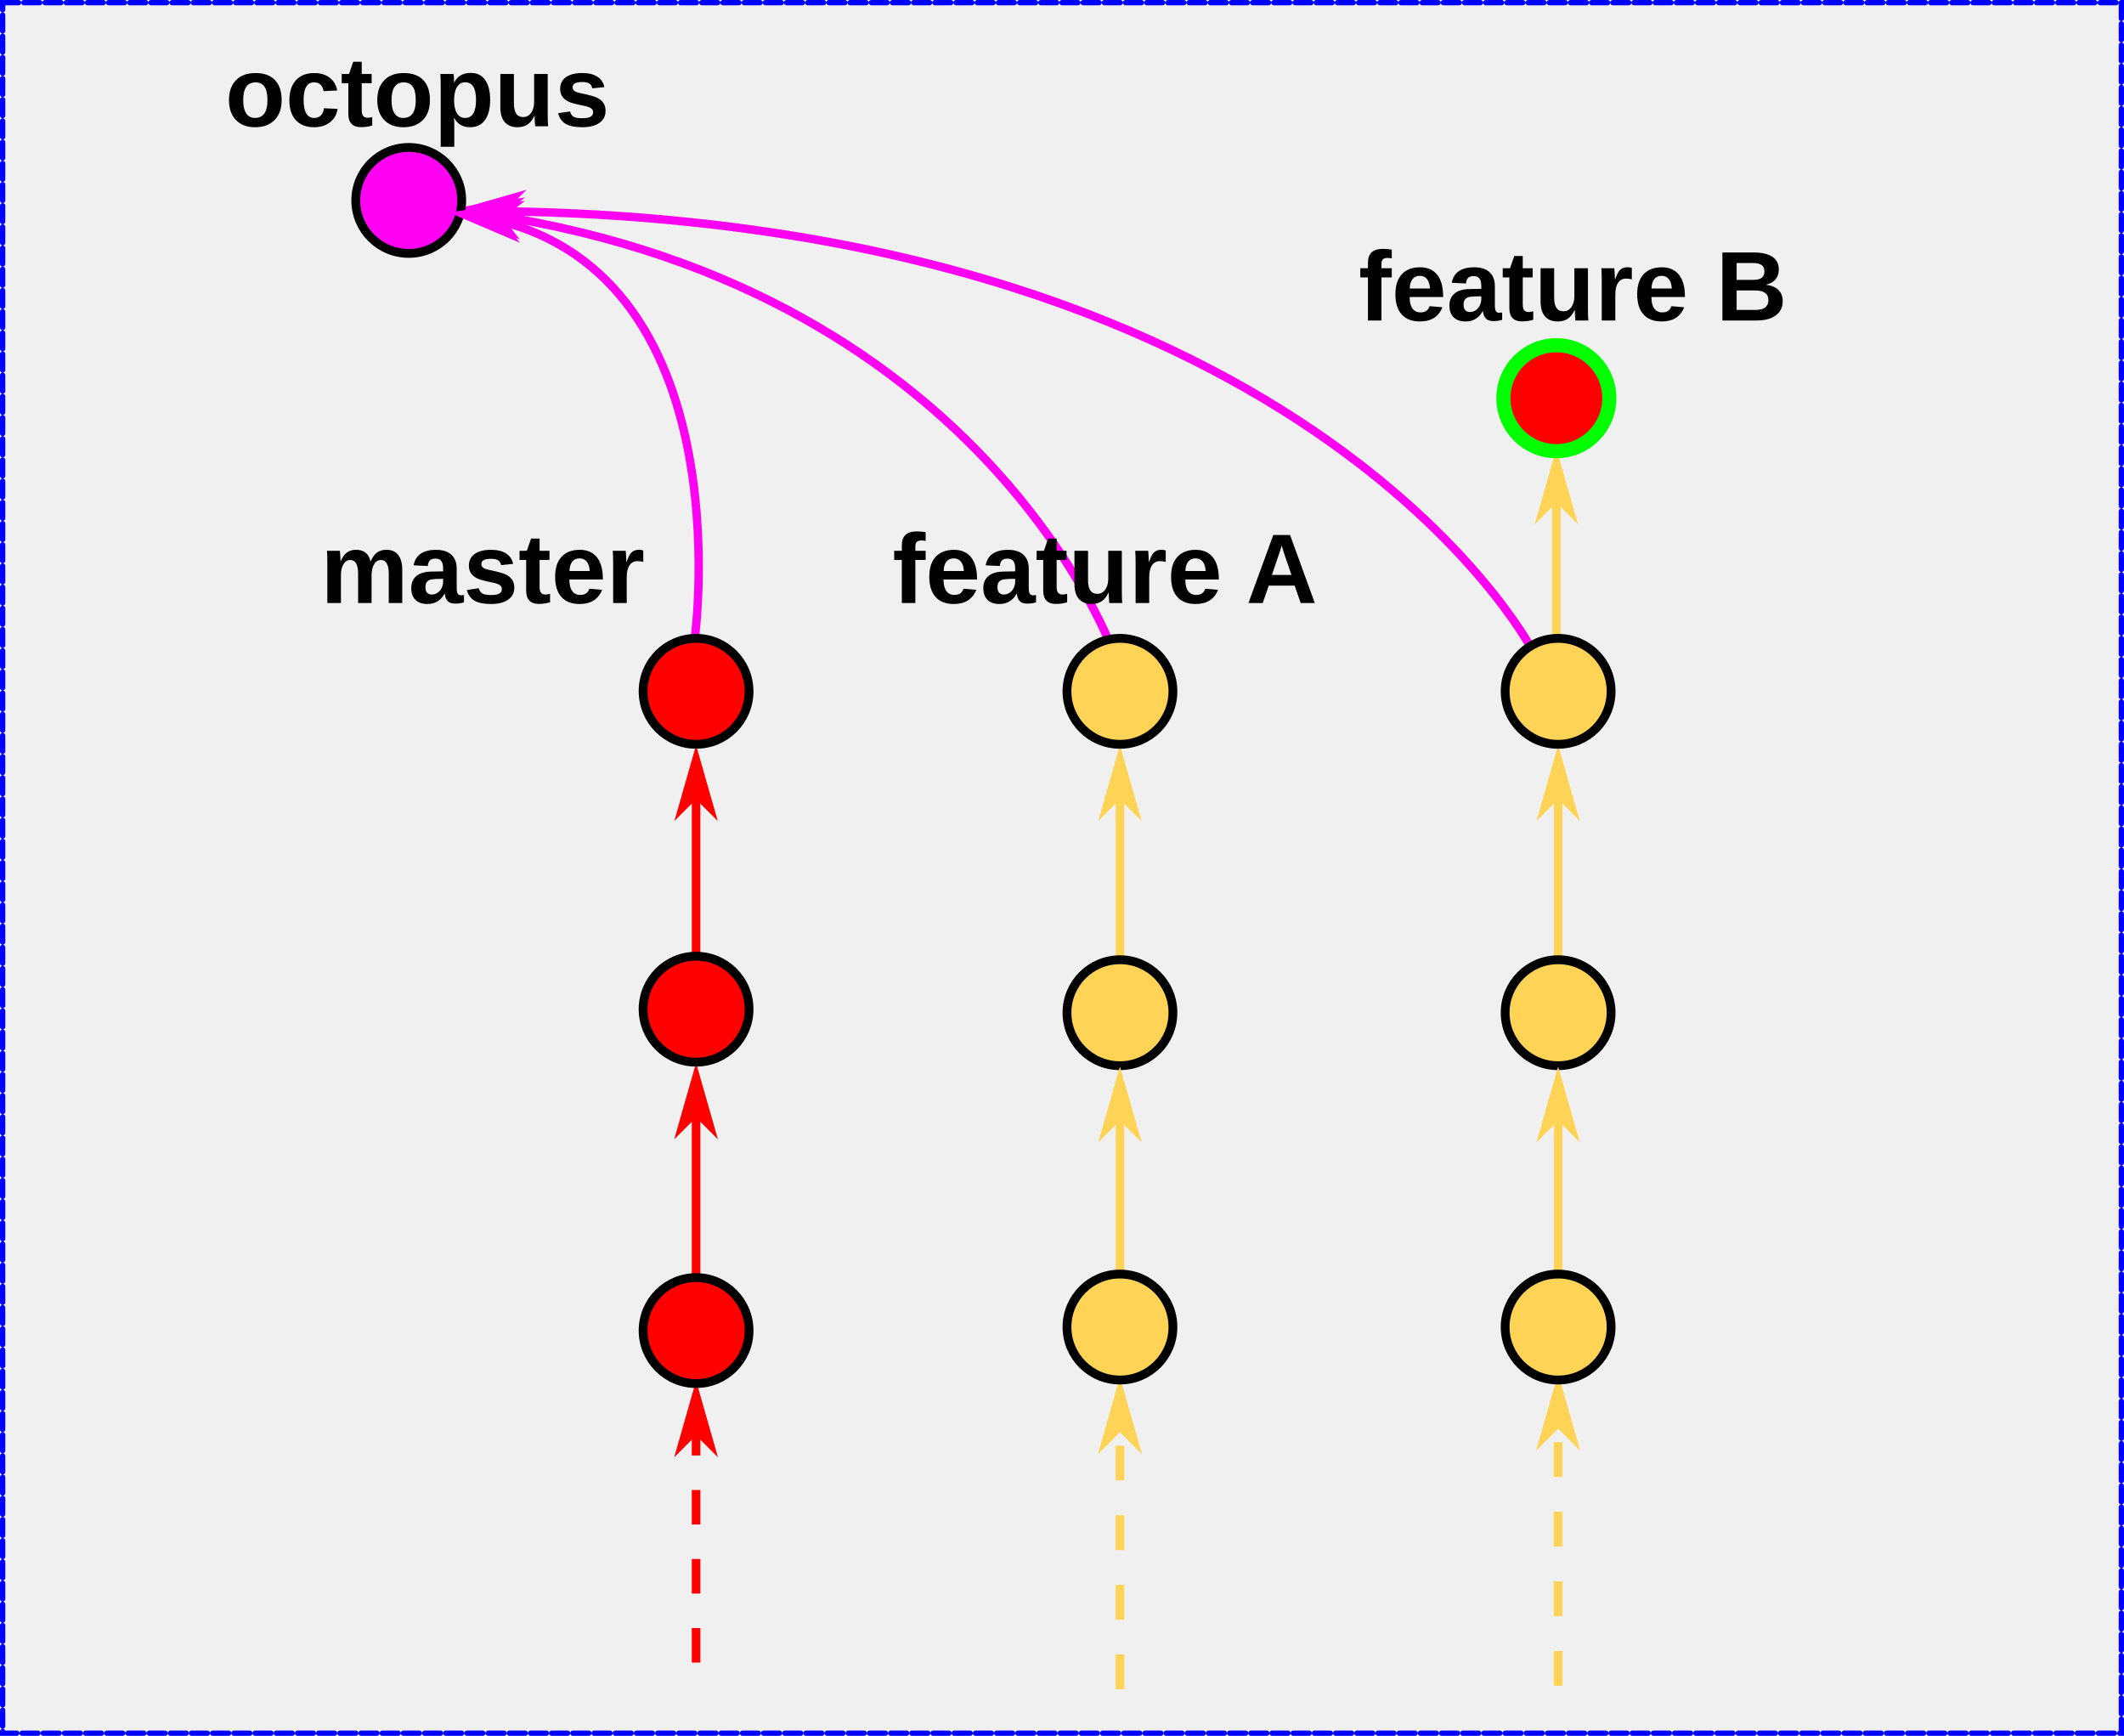
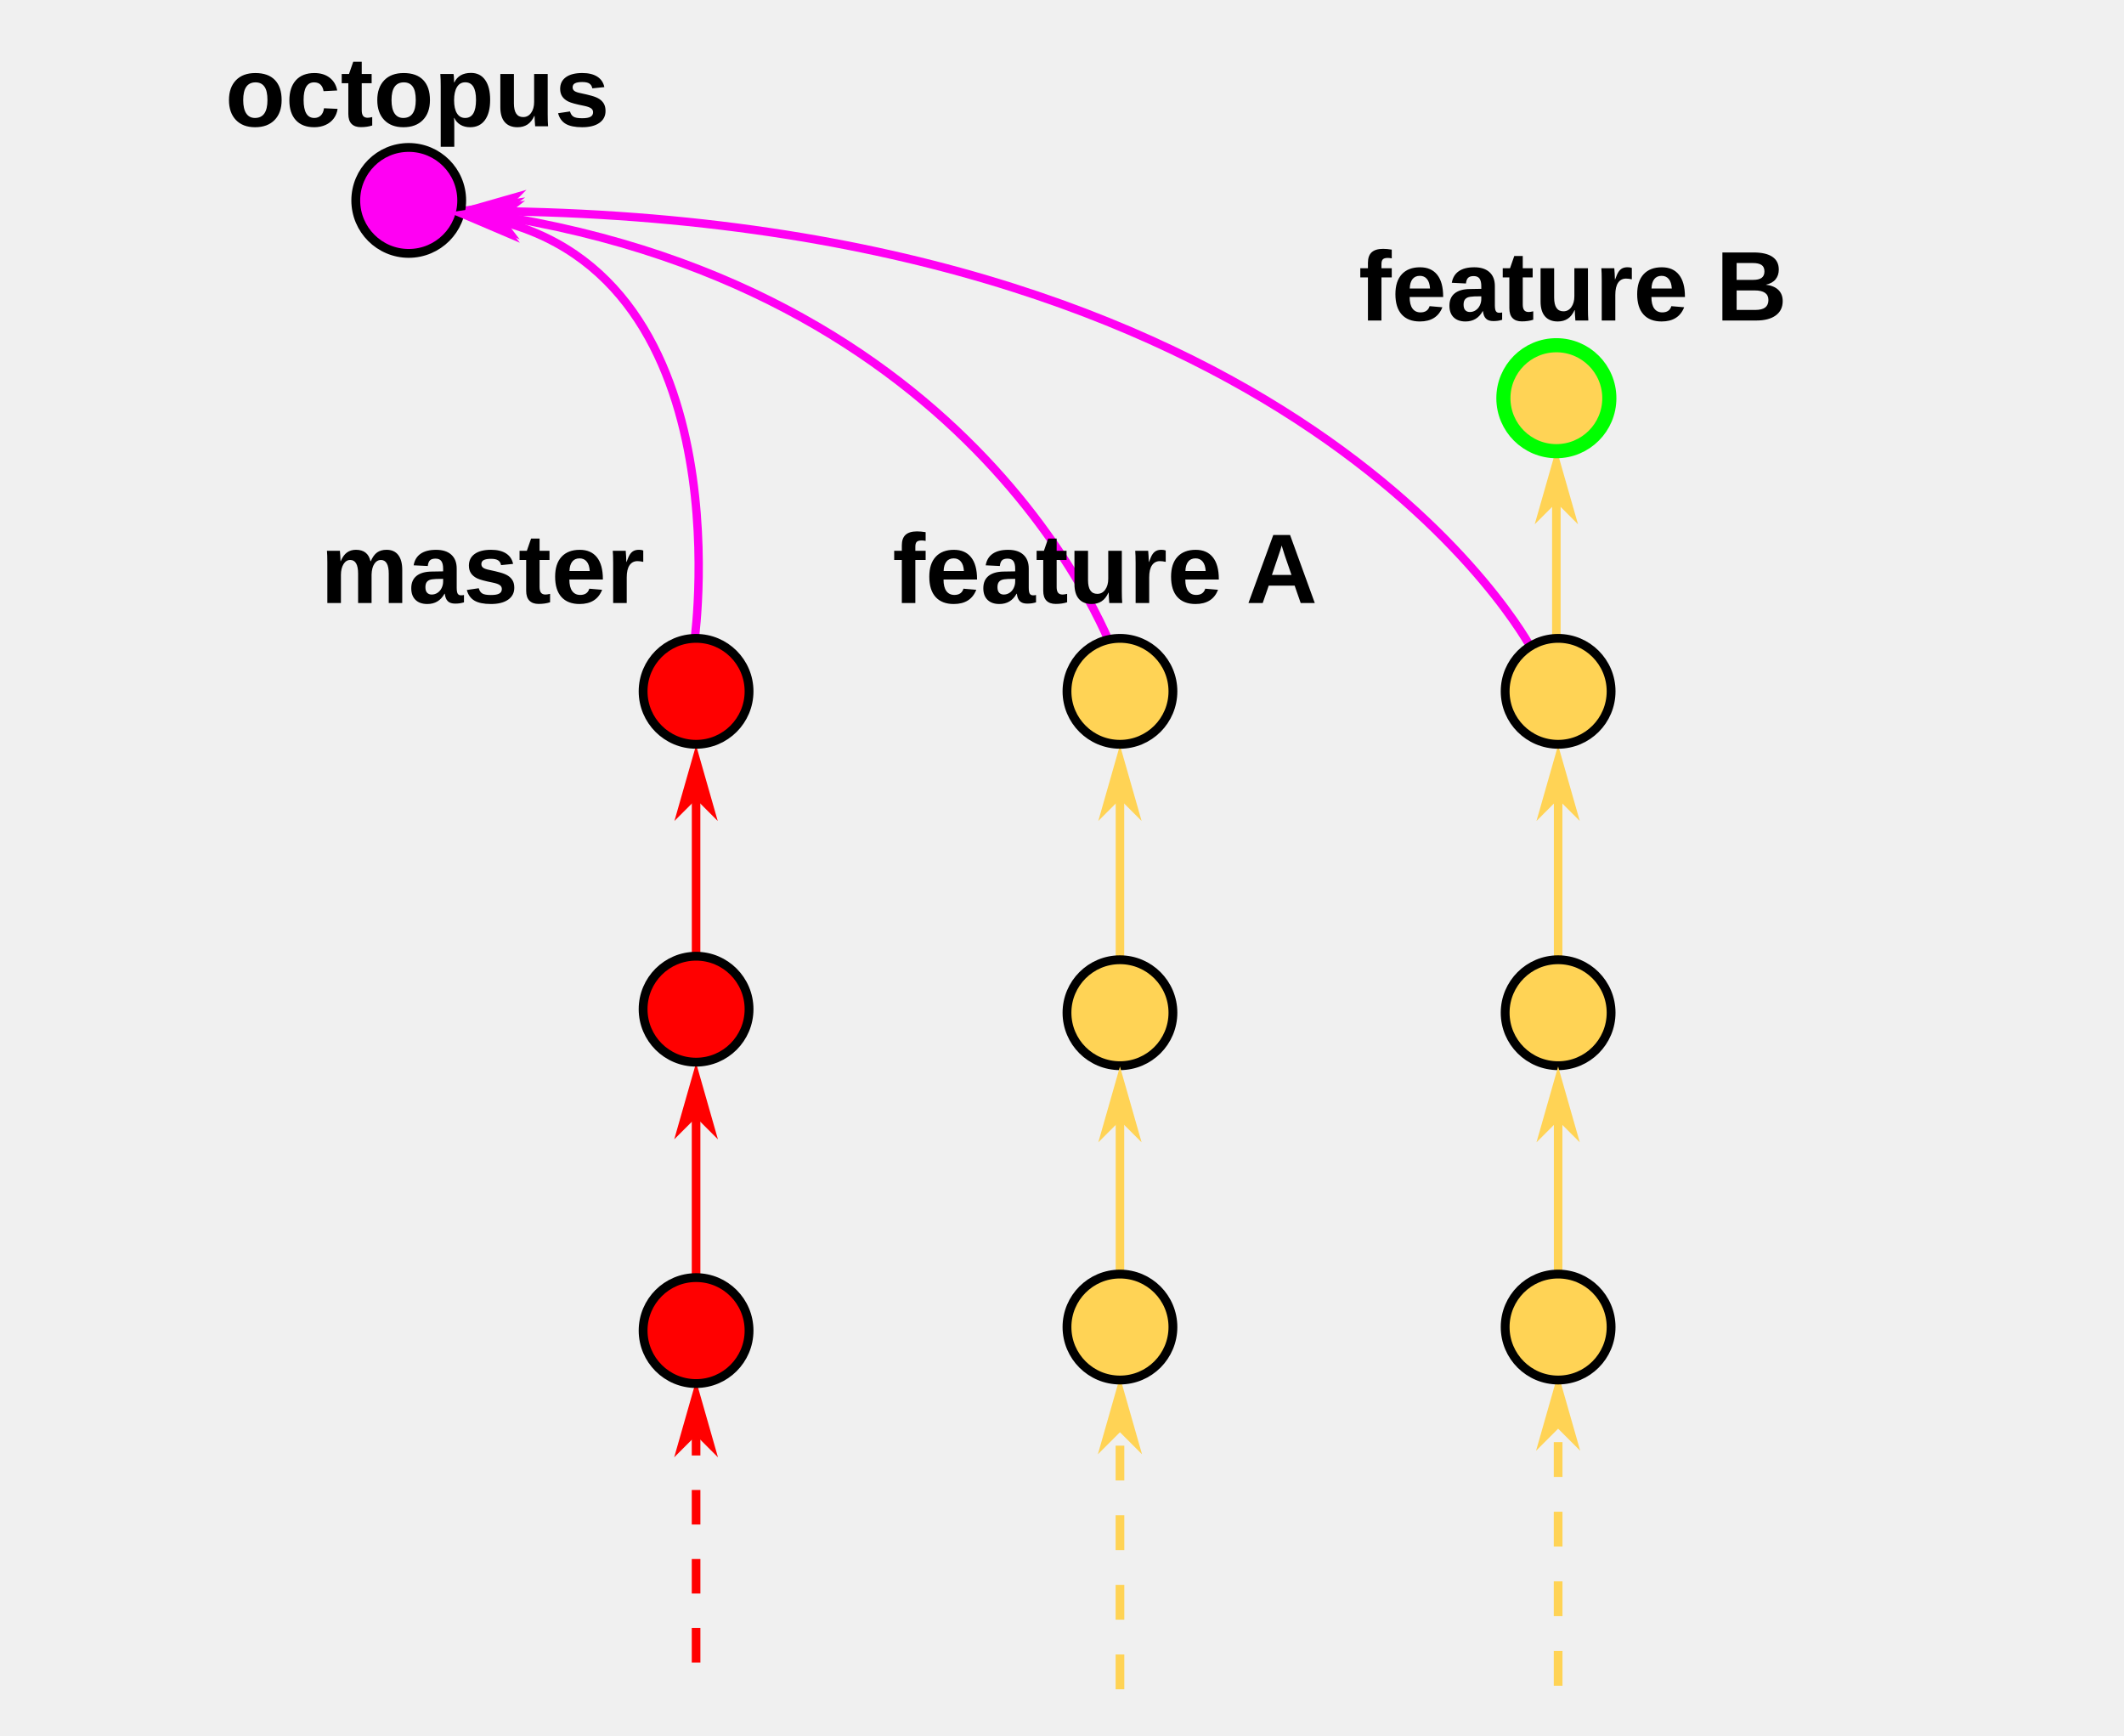
<svg xmlns="http://www.w3.org/2000/svg" xmlns:ns1="http://www.openswatchbook.org/uri/2009/osb" width="1203" height="983" id="svg2" version="1.1">
  <defs id="defs4">
    <marker style="overflow:visible" id="Arrow1Mend" refX="0" refY="0" orient="auto">
      <path transform="matrix(-0.4,0,0,-0.4,-4,0)" style="fill-rule:evenodd;stroke:#000000;stroke-width:1pt" d="M 0,0 5,-5 -12.5,0 5,5 0,0 z" id="path4070" />
    </marker>
    <marker style="overflow:visible" id="TriangleOutL" refX="0" refY="0" orient="auto">
      <path transform="scale(0.8,0.8)" style="fill-rule:evenodd;stroke:#000000;stroke-width:1pt" d="m 5.77,0 -8.65,5 0,-10 8.65,5 z" id="path4203" />
    </marker>
    <marker style="overflow:visible" id="EmptyTriangleInL" refX="0" refY="0" orient="auto">
      <path transform="matrix(-0.8,0,0,-0.8,4.8,0)" style="fill:#ffffff;fill-rule:evenodd;stroke:#000000;stroke-width:1pt" d="m 5.77,0 -8.65,5 0,-10 8.65,5 z" id="path4212" />
    </marker>
    <marker style="overflow:visible" id="EmptyTriangleOutL" refX="0" refY="0" orient="auto">
      <path transform="matrix(0.8,0,0,0.8,-4.8,0)" style="fill:#ffffff;fill-rule:evenodd;stroke:#000000;stroke-width:1pt" d="m 5.77,0 -8.65,5 0,-10 8.65,5 z" id="path4221" />
    </marker>
    <linearGradient id="linearGradient9318">
      <stop id="stop9328" offset="0" style="stop-color:#ff0000;stop-opacity:0.247;" />
      <stop style="stop-color:#ff0000;stop-opacity:0.122;" offset="0.5" id="stop9334" />
      <stop id="stop9322" offset="1" style="stop-color:#ff0000;stop-opacity:0;" />
    </linearGradient>
    <linearGradient id="linearGradient9310">
      <stop id="stop9312" offset="0" style="stop-color:#ff0000;stop-opacity:1;" />
      <stop id="stop9314" offset="1" style="stop-color:#ff0000;stop-opacity:0;" />
    </linearGradient>
    <linearGradient ns1:paint="solid" id="linearGradient7685">
      <stop id="stop7687" offset="0" style="stop-color:#ff993b;stop-opacity:1;" />
    </linearGradient>
    <linearGradient id="linearGradient6243">
      <stop id="stop6245" offset="0" style="stop-color:#ff993b;stop-opacity:1;" />
      <stop id="stop6247" offset="1" style="stop-color:#ff993b;stop-opacity:0;" />
    </linearGradient>
    <linearGradient ns1:paint="solid" id="linearGradient6187">
      <stop id="stop6189" offset="0" style="stop-color:#ff973b;stop-opacity:1;" />
    </linearGradient>
    <linearGradient id="linearGradient6171">
      <stop id="stop6173" offset="0" style="stop-color:#e60000;stop-opacity:1;" />
      <stop id="stop6175" offset="1" style="stop-color:#000000;stop-opacity:0;" />
    </linearGradient>
    <marker style="overflow:visible" id="Arrow2Lend" refX="0" refY="0" orient="auto">
      <path transform="matrix(-1.1,0,0,-1.1,-1.1,0)" d="M 8.719,4.034 -2.207,0.016 8.719,-4.002 c -1.745,2.372 -1.735,5.617 -6e-7,8.035 z" style="fill-rule:evenodd;stroke-width:0.625;stroke-linejoin:round" id="path4082" />
    </marker>
    <marker style="overflow:visible" id="Arrow1Mend-8" refX="0" refY="0" orient="auto">
      <path transform="matrix(-0.4,0,0,-0.4,-4,0)" style="fill-rule:evenodd;stroke:#000000;stroke-width:1pt" d="M 0,0 5,-5 -12.5,0 5,5 0,0 z" id="path4070-5" />
    </marker>
    <marker style="overflow:visible" id="Arrow1Mend-5" refX="0" refY="0" orient="auto">
      <path transform="matrix(-0.4,0,0,-0.4,-4,0)" style="fill-rule:evenodd;stroke:#000000;stroke-width:1pt" d="M 0,0 5,-5 -12.5,0 5,5 0,0 z" id="path4070-2" />
    </marker>
    <marker style="overflow:visible" id="Arrow1Mend-2" refX="0" refY="0" orient="auto">
      <path transform="matrix(-0.4,0,0,-0.4,-4,0)" style="fill-rule:evenodd;stroke:#000000;stroke-width:1pt" d="M 0,0 5,-5 -12.5,0 5,5 0,0 z" id="path4070-8" />
    </marker>
    <marker style="overflow:visible" id="Arrow1Mend-87" refX="0" refY="0" orient="auto">
      <path transform="matrix(-0.4,0,0,-0.4,-4,0)" style="fill-rule:evenodd;stroke:#000000;stroke-width:1pt" d="M 0,0 5,-5 -12.5,0 5,5 0,0 z" id="path4070-4" />
    </marker>
    <marker style="overflow:visible" id="Arrow1Mend-0" refX="0" refY="0" orient="auto">
      <path transform="matrix(-0.4,0,0,-0.4,-4,0)" style="fill-rule:evenodd;stroke:#000000;stroke-width:1pt" d="M 0,0 5,-5 -12.5,0 5,5 0,0 z" id="path4070-59" />
    </marker>
    <marker style="overflow:visible" id="Arrow1Mend-7" refX="0" refY="0" orient="auto">
      <path transform="matrix(-0.4,0,0,-0.4,-4,0)" style="fill-rule:evenodd;stroke:#000000;stroke-width:1pt" d="M 0,0 5,-5 -12.5,0 5,5 0,0 z" id="path4070-40" />
    </marker>
    <marker style="overflow:visible" id="Arrow1Mend-1" refX="0" refY="0" orient="auto">
      <path transform="matrix(-0.4,0,0,-0.4,-4,0)" style="fill-rule:evenodd;stroke:#000000;stroke-width:1pt" d="M 0,0 5,-5 -12.5,0 5,5 0,0 z" id="path4070-7" />
    </marker>
    <marker style="overflow:visible" id="Arrow1Mend-09" refX="0" refY="0" orient="auto">
      <path transform="matrix(-0.4,0,0,-0.4,-4,0)" style="fill-rule:evenodd;stroke:#000000;stroke-width:1pt" d="M 0,0 5,-5 -12.5,0 5,5 0,0 z" id="path4070-48" />
    </marker>
    <marker style="overflow:visible" id="Arrow1Mendu" refX="0" refY="0" orient="auto">
      <path transform="matrix(-0.4,0,0,-0.4,-4,0)" style="stroke:#ff00f3;stroke-width:1pt;fill:#ff00f3;fill-rule:evenodd" d="M 0,0 5,-5 -12.5,0 5,5 0,0 z" id="path7168" />
    </marker>
    <marker style="overflow:visible" id="Arrow1MendI" refX="0" refY="0" orient="auto">
      <path transform="matrix(-0.4,0,0,-0.4,-4,0)" style="stroke:#ffd355;stroke-width:1pt;fill:#ffd355;fill-rule:evenodd" d="M 0,0 5,-5 -12.5,0 5,5 0,0 z" id="path7171" />
    </marker>
    <marker style="overflow:visible" id="Arrow1Mendz" refX="0" refY="0" orient="auto">
      <path transform="matrix(-0.4,0,0,-0.4,-4,0)" style="stroke:#ffd355;stroke-width:1pt;fill:#ffd355;fill-rule:evenodd" d="M 0,0 5,-5 -12.5,0 5,5 0,0 z" id="path7174" />
    </marker>
    <marker style="overflow:visible" id="Arrow1MendW" refX="0" refY="0" orient="auto">
      <path transform="matrix(-0.4,0,0,-0.4,-4,0)" style="stroke:#ff0000;stroke-width:1pt;fill:#ff0000;fill-rule:evenodd" d="M 0,0 5,-5 -12.5,0 5,5 0,0 z" id="path7177" />
    </marker>
    <marker style="overflow:visible" id="Arrow1Mendb" refX="0" refY="0" orient="auto">
      <path transform="matrix(-0.4,0,0,-0.4,-4,0)" style="stroke:#ffd355;stroke-width:1pt;fill:#ffd355;fill-rule:evenodd" d="M 0,0 5,-5 -12.5,0 5,5 0,0 z" id="path7180" />
    </marker>
    <marker style="overflow:visible" id="Arrow1MendM" refX="0" refY="0" orient="auto">
      <path transform="matrix(-0.4,0,0,-0.4,-4,0)" style="stroke:#ff00f3;stroke-width:1pt;fill:#ff00f3;fill-rule:evenodd" d="M 0,0 5,-5 -12.5,0 5,5 0,0 z" id="path7183" />
    </marker>
    <marker style="overflow:visible" id="Arrow1Mendf" refX="0" refY="0" orient="auto">
      <path transform="matrix(-0.4,0,0,-0.4,-4,0)" style="stroke:#ff0000;stroke-width:1pt;fill:#ff0000;fill-rule:evenodd" d="M 0,0 5,-5 -12.5,0 5,5 0,0 z" id="path7186" />
    </marker>
    <marker style="overflow:visible" id="Arrow1Mend1" refX="0" refY="0" orient="auto">
      <path transform="matrix(-0.4,0,0,-0.4,-4,0)" style="stroke:#ffd355;stroke-width:1pt;fill:#ffd355;fill-rule:evenodd" d="M 0,0 5,-5 -12.5,0 5,5 0,0 z" id="path7189" />
    </marker>
    <marker style="overflow:visible" id="Arrow1MendU" refX="0" refY="0" orient="auto">
      <path transform="matrix(-0.4,0,0,-0.4,-4,0)" style="stroke:#ff0000;stroke-width:1pt;fill:#ff0000;fill-rule:evenodd" d="M 0,0 5,-5 -12.5,0 5,5 0,0 z" id="path7192" />
    </marker>
    <marker style="overflow:visible" id="Arrow1Mend7" refX="0" refY="0" orient="auto">
      <path transform="matrix(-0.4,0,0,-0.4,-4,0)" style="stroke:#ffd355;stroke-width:1pt;fill:#ffd355;fill-rule:evenodd" d="M 0,0 5,-5 -12.5,0 5,5 0,0 z" id="path7195" />
    </marker>
    <marker style="overflow:visible" id="Arrow1Mendp" refX="0" refY="0" orient="auto">
      <path transform="matrix(-0.4,0,0,-0.4,-4,0)" style="stroke:#ffd355;stroke-width:1pt;fill:#ffd355;fill-rule:evenodd" d="M 0,0 5,-5 -12.5,0 5,5 0,0 z" id="path7198" />
    </marker>
    <marker style="overflow:visible" id="Arrow1Mends" refX="0" refY="0" orient="auto">
      <path transform="matrix(-0.4,0,0,-0.4,-4,0)" style="stroke:#ffd355;stroke-width:1pt;fill:#ffd355;fill-rule:evenodd" d="M 0,0 5,-5 -12.5,0 5,5 0,0 z" id="path7201" />
    </marker>
    <marker style="overflow:visible" id="Arrow1Mendo" refX="0" refY="0" orient="auto">
      <path transform="matrix(-0.4,0,0,-0.4,-4,0)" style="stroke:#ff00f3;stroke-width:1pt;fill:#ff00f3;fill-rule:evenodd" d="M 0,0 5,-5 -12.5,0 5,5 0,0 z" id="path7204" />
    </marker>
  </defs>
  <g transform="translate(201.5,49.13784)" id="layer1">
-     <rect y="-47.638" x="-200" height="980" width="1200" id="rect11933" style="fill:#f0f0f0;fill-opacity:1;fill-rule:nonzero;stroke:#0000ff;stroke-width:3;stroke-linecap:round;stroke-miterlimit:4;stroke-opacity:1;stroke-dasharray:9, 3;stroke-dashoffset:0" />
    <path style="stroke-linejoin:miter;marker-end:url(#Arrow1Mendf);stroke-opacity:1;stroke:#ff0000;stroke-linecap:butt;stroke-miterlimit:4;stroke-dasharray:none;stroke-width:4.83;fill:none" d="m 192.75,494.362 0,-112" id="path5967" />
    <path id="path5969" d="m 192.75,676.362 0,-114" style="stroke-linejoin:miter;marker-end:url(#Arrow1MendW);stroke-opacity:1;stroke:#ff0000;stroke-linecap:butt;stroke-miterlimit:4;stroke-dasharray:none;stroke-width:4.873;fill:none" />
    <path id="path5971" d="m 430,322.362 c 0,0 -74,-214 -368,-252" style="stroke-linejoin:miter;marker-end:url(#Arrow1Mendu);stroke-opacity:1;stroke:#ff00f3;stroke-linecap:butt;stroke-miterlimit:4;stroke-dasharray:none;stroke-width:4.725;fill:none" />
    <path id="path6157" d="m 432.825,494.362 0,-112" style="stroke-linejoin:miter;marker-end:url(#Arrow1Mend1);stroke-opacity:1;fill-opacity:1;stroke:#ffd355;stroke-linecap:butt;stroke-miterlimit:4;stroke-dasharray:none;stroke-width:4.83;fill:#f0f0f0" />
    <path style="stroke-linejoin:miter;marker-end:url(#Arrow1Mendb);stroke-opacity:1;fill-opacity:1;stroke-dashoffset:30.547;stroke:#ffd355;stroke-linecap:butt;stroke-miterlimit:4;stroke-dasharray:19.708, 19.708;stroke-width:4.927;fill:#ffd355" d="m 432.825,916.362 0,-176" id="path6159" />
    <path id="path6161" d="m 192.75,892.362 0,-150" style="stroke-linejoin:miter;marker-end:url(#Arrow1MendU);stroke-opacity:1;fill-opacity:1;stroke-dashoffset:0;stroke:#ff0000;stroke-linecap:butt;stroke-miterlimit:4;stroke-dasharray:19.545, 19.545;stroke-width:4.886;fill:#ff0000" />
    <text id="text6163" y="22.362" x="-74" style="font-size:56px;font-style:normal;font-variant:normal;font-weight:bold;font-stretch:normal;text-align:start;line-height:125%;letter-spacing:0px;word-spacing:0px;writing-mode:lr-tb;text-anchor:start;fill:#000000;fill-opacity:1;stroke:none;font-family:Arial;-inkscape-font-specification:Arial Bold" xml:space="preserve">
      <tspan y="22.362" x="-74" id="tspan17353">octopus</tspan>
    </text>
    <path transform="matrix(0.75,0,0,0.75,57.75,408.0906)" d="m 220,152.362 c 0,22.091 -17.909,40 -40,40 -22.091,0 -40,-17.909 -40,-40 0,-22.091 17.909,-40 40,-40 22.091,0 40,17.909 40,40 z" id="path6207" style="fill:#ff0000;fill-opacity:1;stroke:#000000;stroke-width:6.667;stroke-miterlimit:4;stroke-opacity:1;stroke-dasharray:none" />
    <path style="fill:#ff0000;fill-opacity:1;stroke:#000000;stroke-width:6.667;stroke-miterlimit:4;stroke-opacity:1;stroke-dasharray:none" id="path6215" d="m 220,152.362 c 0,22.091 -17.909,40 -40,40 -22.091,0 -40,-17.909 -40,-40 0,-22.091 17.909,-40 40,-40 22.091,0 40,17.909 40,40 z" transform="matrix(0.75,0,0,0.75,57.75,590.0906)" />
    <path style="fill:#ffd355;fill-opacity:1;stroke:#000000;stroke-width:6.667;stroke-miterlimit:4;stroke-opacity:1;stroke-dasharray:none" id="path6233" d="m 220,152.362 c 0,22.091 -17.909,40 -40,40 -22.091,0 -40,-17.909 -40,-40 0,-22.091 17.909,-40 40,-40 22.091,0 40,17.909 40,40 z" transform="matrix(0.75,0,0,0.75,297.8252,410.0906)" />
    <path id="path6157-6" d="m 432.825,676.362 0,-112" style="stroke-linejoin:miter;marker-end:url(#Arrow1Mendp);stroke-opacity:1;fill-opacity:1;stroke:#ffd355;stroke-linecap:butt;stroke-miterlimit:4;stroke-dasharray:none;stroke-width:4.83;fill:#f0f0f0" />
    <text id="text6163-5" y="292.362" x="-20" style="font-size:56px;font-style:normal;font-variant:normal;font-weight:bold;font-stretch:normal;text-align:start;line-height:125%;letter-spacing:0px;word-spacing:0px;writing-mode:lr-tb;text-anchor:start;fill:#000000;fill-opacity:1;stroke:none;font-family:Arial;-inkscape-font-specification:Arial Bold" xml:space="preserve">
      <tspan y="292.362" x="-20" id="tspan17376">master</tspan>
    </text>
    <path id="path6157-3" d="m 681,494.362 0,-112" style="stroke-linejoin:miter;marker-end:url(#Arrow1Mends);stroke-opacity:1;fill-opacity:1;stroke:#ffd355;stroke-linecap:butt;stroke-miterlimit:4;stroke-dasharray:none;stroke-width:4.83;fill:#f0f0f0" />
    <path style="fill:#ffd355;fill-opacity:1;stroke:#000000;stroke-width:6.667;stroke-miterlimit:4;stroke-opacity:1;stroke-dasharray:none" id="path6233-12" d="m 220,152.362 c 0,22.091 -17.909,40 -40,40 -22.091,0 -40,-17.909 -40,-40 0,-22.091 17.909,-40 40,-40 22.091,0 40,17.909 40,40 z" transform="matrix(0.75,0,0,0.75,546,410.0905)" />
    <path id="path5971-8" d="m 666,318.362 c 0,0 -130,-248 -602,-248" style="stroke-linejoin:miter;marker-end:url(#Arrow1MendM);stroke-opacity:1;stroke:#ff00f3;stroke-linecap:butt;stroke-miterlimit:4;stroke-dasharray:none;stroke-width:4.725;fill:none" />
    <path style="fill:#ffd355;fill-opacity:1;stroke:#000000;stroke-width:6.667;stroke-miterlimit:4;stroke-opacity:1;stroke-dasharray:none" id="path6233-1" d="m 220,152.362 c 0,22.091 -17.909,40 -40,40 -22.091,0 -40,-17.909 -40,-40 0,-22.091 17.909,-40 40,-40 22.091,0 40,17.909 40,40 z" transform="matrix(0.75,0,0,0.75,297.8252,588.0905)" />
    <path transform="matrix(0.75,0,0,0.75,297.8252,228.0906)" d="m 220,152.362 c 0,22.091 -17.909,40 -40,40 -22.091,0 -40,-17.909 -40,-40 0,-22.091 17.909,-40 40,-40 22.091,0 40,17.909 40,40 z" id="path6223" style="fill:#ffd355;fill-opacity:1;stroke:#000000;stroke-width:6.667;stroke-miterlimit:4;stroke-opacity:1;stroke-dasharray:none" />
    <path style="stroke-linejoin:miter;marker-end:url(#Arrow1Mendz);stroke-opacity:1;fill-opacity:1;stroke-dashoffset:30.547;stroke:#ffd355;stroke-linecap:butt;stroke-miterlimit:4;stroke-dasharray:19.708, 19.708;stroke-width:4.927;fill:#ffd355" d="m 681,914.362 0,-176" id="path6159-0" />
    <text id="text6167" y="292.362" x="304" style="font-size:56px;font-style:normal;font-variant:normal;font-weight:bold;font-stretch:normal;text-align:start;line-height:125%;letter-spacing:0px;word-spacing:0px;writing-mode:lr-tb;text-anchor:start;fill:#000000;fill-opacity:1;stroke:none;font-family:Arial;-inkscape-font-specification:Arial Bold" xml:space="preserve">
      <tspan y="292.362" x="304" id="tspan17378">feature A</tspan>
    </text>
    <path id="path6157-6-9" d="m 681,676.362 0,-112" style="stroke-linejoin:miter;marker-end:url(#Arrow1MendI);stroke-opacity:1;fill-opacity:1;stroke:#ffd355;stroke-linecap:butt;stroke-miterlimit:4;stroke-dasharray:none;stroke-width:4.83;fill:#f0f0f0" />
    <path style="fill:#ffd355;fill-opacity:1;stroke:#000000;stroke-width:6.667;stroke-miterlimit:4;stroke-opacity:1;stroke-dasharray:none" id="path6233-1-5" d="m 220,152.362 c 0,22.091 -17.909,40 -40,40 -22.091,0 -40,-17.909 -40,-40 0,-22.091 17.909,-40 40,-40 22.091,0 40,17.909 40,40 z" transform="matrix(0.75,0,0,0.75,546,588.0905)" />
    <path style="fill:#ff00f3;fill-opacity:1;stroke:#000000;stroke-width:6.667;stroke-miterlimit:4;stroke-opacity:1;stroke-dasharray:none" id="path6197-8" d="m 220,152.362 c 0,22.091 -17.909,40 -40,40 -22.091,0 -40,-17.909 -40,-40 0,-22.091 17.909,-40 40,-40 22.091,0 40,17.909 40,40 z" transform="matrix(0.75,0,0,0.75,-105,-49.90948)" />
    <path id="path5971-4" d="m 192,312.362 c 0,0 30,-220 -130,-240" style="stroke-linejoin:miter;marker-end:url(#Arrow1Mendo);stroke-opacity:1;stroke:#ff00f3;stroke-linecap:butt;stroke-miterlimit:4;stroke-dasharray:none;stroke-width:4.725;fill:none" />
    <path style="fill:#ff0000;fill-opacity:1;stroke:#000000;stroke-width:6.667;stroke-miterlimit:4;stroke-opacity:1;stroke-dasharray:none" id="path6197" d="m 220,152.362 c 0,22.091 -17.909,40 -40,40 -22.091,0 -40,-17.909 -40,-40 0,-22.091 17.909,-40 40,-40 22.091,0 40,17.909 40,40 z" transform="matrix(0.75,0,0,0.75,57.75,228.0906)" />
    <path id="path6157-3-9" d="m 680,312.362 0,-98" style="stroke-linejoin:miter;marker-end:url(#Arrow1Mend7);stroke-opacity:1;fill-opacity:1;stroke:#ffd355;stroke-linecap:butt;stroke-miterlimit:4;stroke-dasharray:none;stroke-width:4.83;fill:#f0f0f0" />
    <text id="text6167-2-8" y="132.362" x="568" style="font-size:56px;font-style:normal;font-variant:normal;font-weight:bold;font-stretch:normal;text-align:start;line-height:125%;letter-spacing:0px;word-spacing:0px;writing-mode:lr-tb;text-anchor:start;fill:#000000;fill-opacity:1;stroke:none;font-family:Arial;-inkscape-font-specification:Arial Bold" xml:space="preserve">
      <tspan y="132.362" x="568" id="tspan17401-2">feature B</tspan>
    </text>
-     <path transform="matrix(0.75,0,0,0.75,545,62.09052)" d="m 220,152.362 c 0,22.091 -17.909,40 -40,40 -22.091,0 -40,-17.909 -40,-40 0,-22.091 17.909,-40 40,-40 22.091,0 40,17.909 40,40 z" id="path3271-5-4" style="fill:#ff0000;fill-opacity:1;fill-rule:nonzero;stroke:#00ff00;stroke-width:10.667;stroke-miterlimit:4;stroke-opacity:1;stroke-dasharray:none;stroke-dashoffset:0" />
+     <path transform="matrix(0.75,0,0,0.75,545,62.09052)" d="m 220,152.362 c 0,22.091 -17.909,40 -40,40 -22.091,0 -40,-17.909 -40,-40 0,-22.091 17.909,-40 40,-40 22.091,0 40,17.909 40,40 z" id="path3271-5-4" style="fill:#ffd355;fill-opacity:1;fill-rule:nonzero;stroke:#00ff00;stroke-width:10.667;stroke-miterlimit:4;stroke-opacity:1;stroke-dasharray:none;stroke-dashoffset:0" />
    <path transform="matrix(0.75,0,0,0.75,546,228.0905)" d="m 220,152.362 c 0,22.091 -17.909,40 -40,40 -22.091,0 -40,-17.909 -40,-40 0,-22.091 17.909,-40 40,-40 22.091,0 40,17.909 40,40 z" id="path6223-2" style="fill:#ffd355;fill-opacity:1;stroke:#000000;stroke-width:6.667;stroke-miterlimit:4;stroke-opacity:1;stroke-dasharray:none" />
  </g>
</svg>
